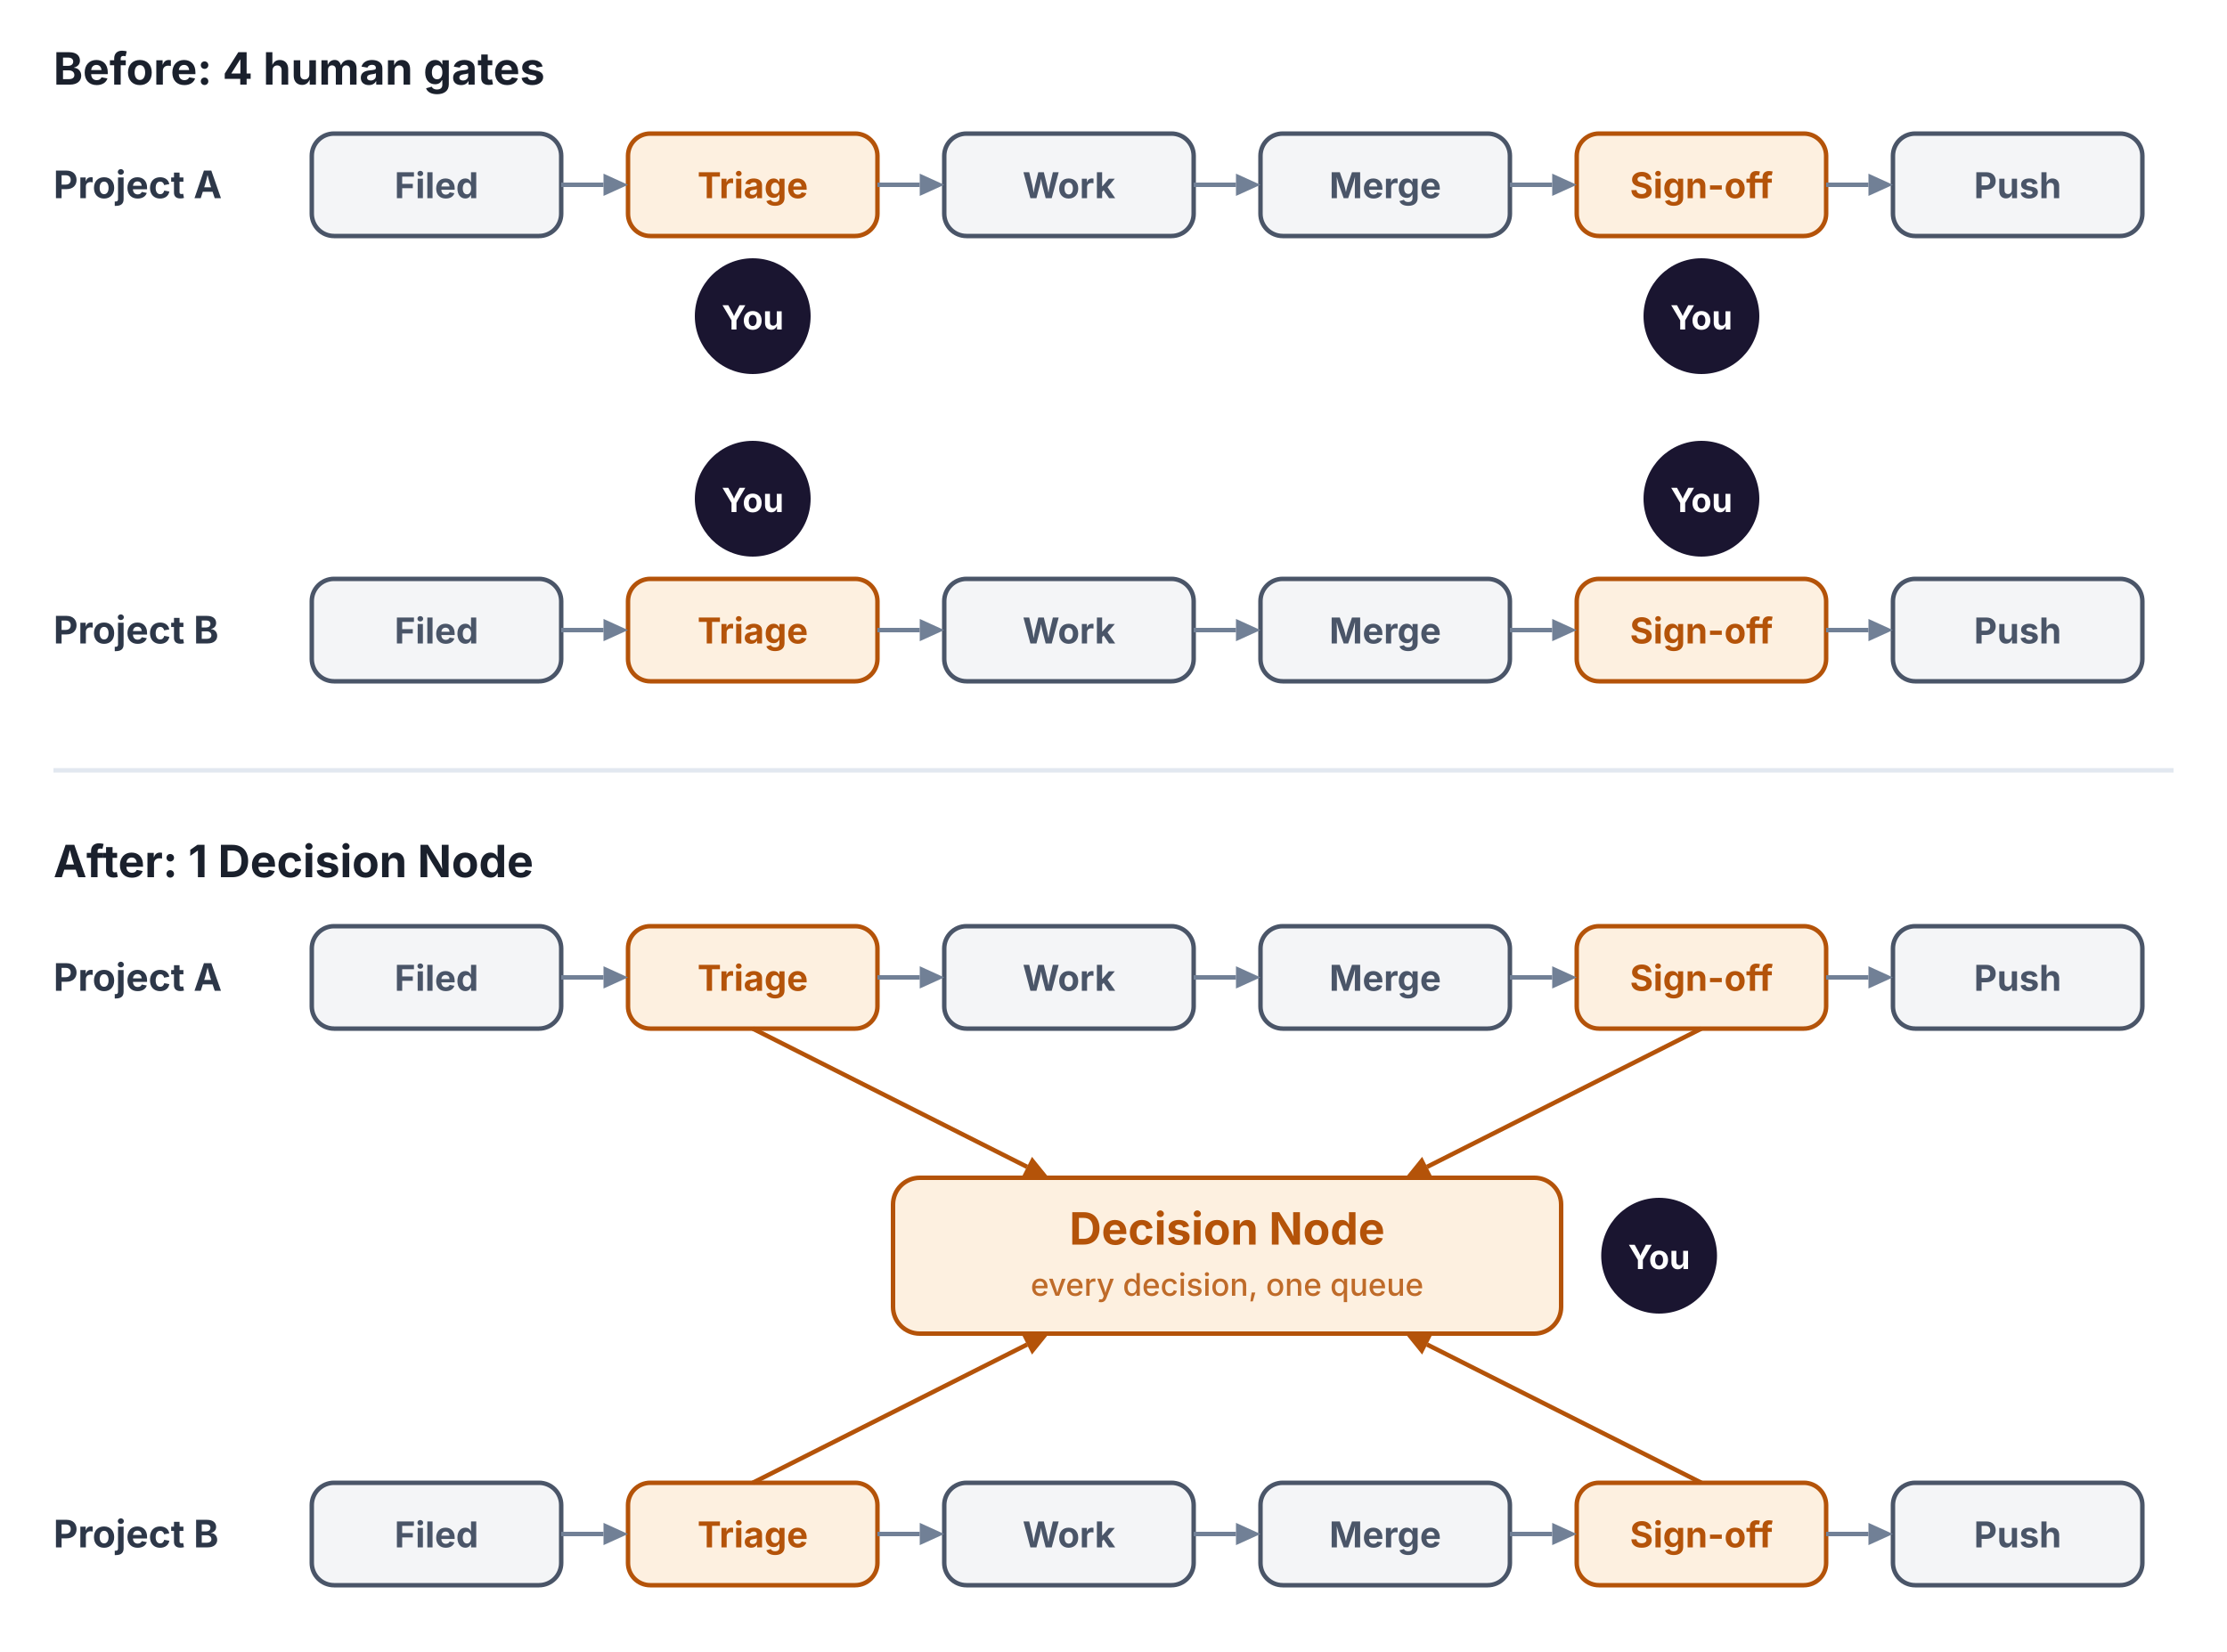
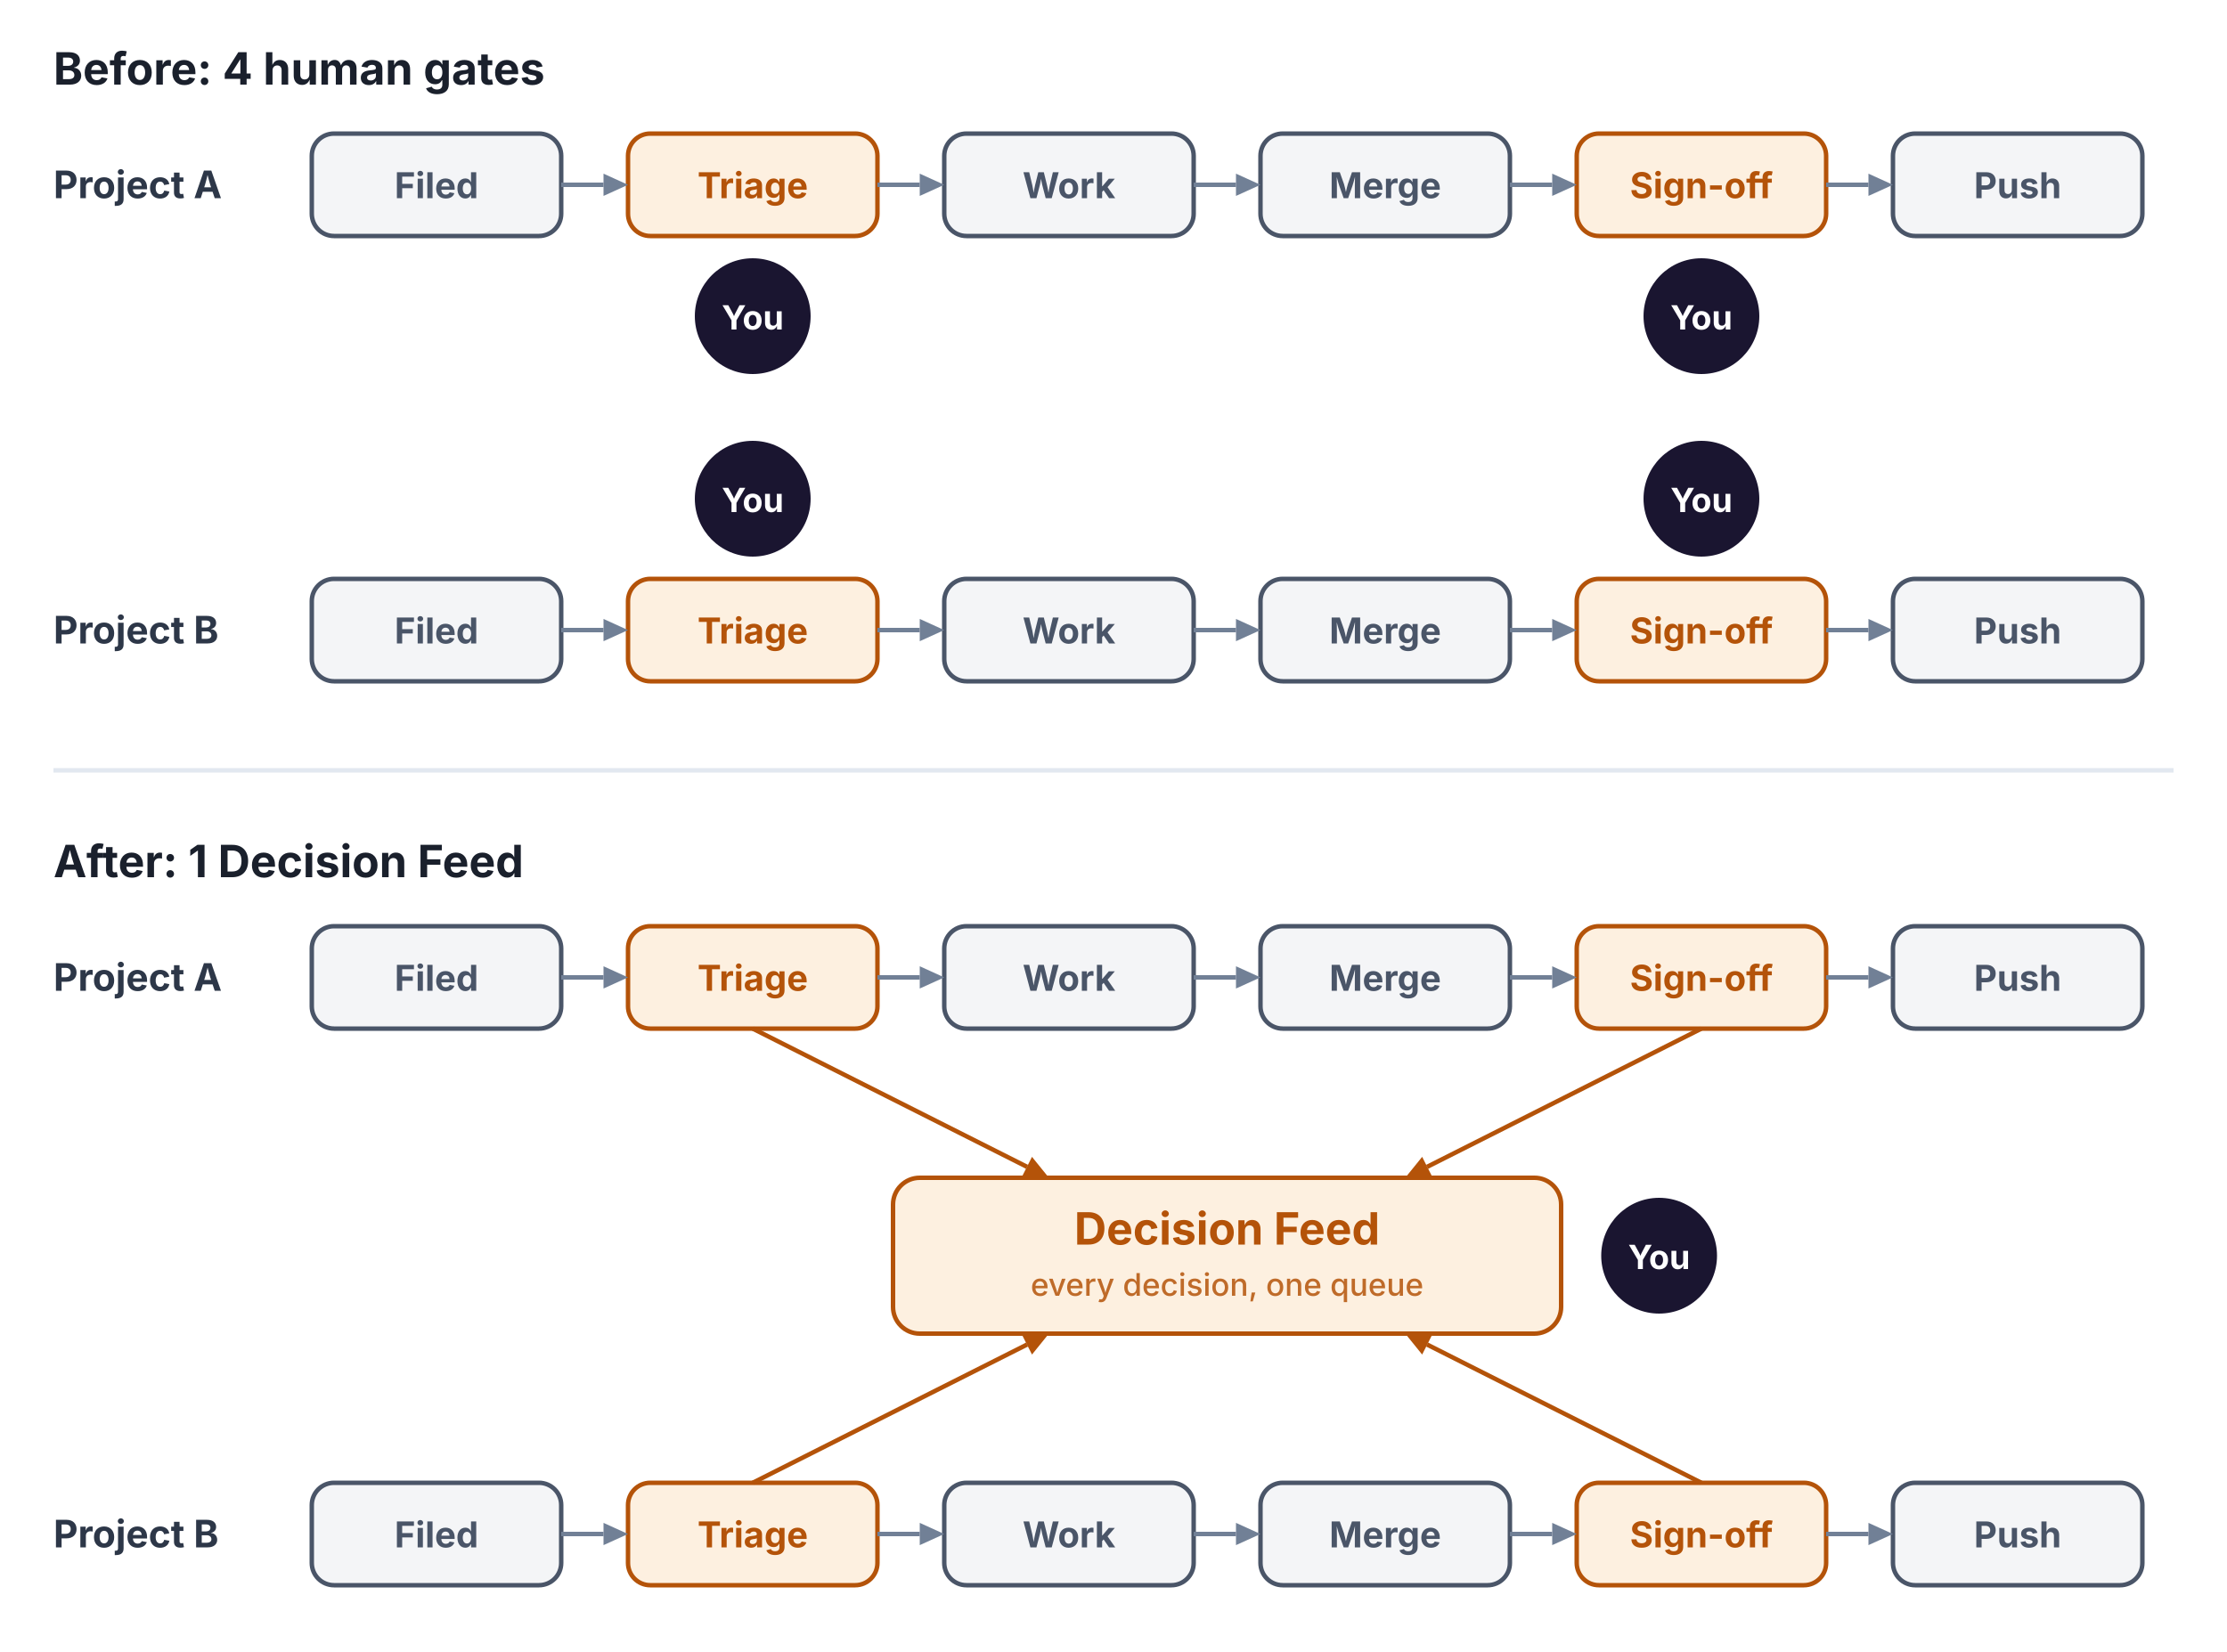
<svg xmlns="http://www.w3.org/2000/svg" viewBox="0 0 1000 742" font-family="Inter, -apple-system, 'Segoe UI', Helvetica, Arial, sans-serif">
  <rect x="0" y="0" width="1000" height="742" fill="#ffffff" />
  <text x="24" y="38" text-anchor="start" font-size="20" font-weight="700" fill="#1a202c">Before: 4 human gates</text>
  <text x="24" y="89" text-anchor="start" font-size="17" font-weight="700" fill="#2d3748">Project A</text>
  <rect x="140" y="60" width="112" height="46" rx="10" fill="#f4f5f7" stroke="#4a5568" stroke-width="2" />
  <text x="196" y="89" text-anchor="middle" font-size="16" font-weight="700" fill="#4a5568">Filed</text>
  <rect x="282" y="60" width="112" height="46" rx="10" fill="#fdf0e0" stroke="#b45309" stroke-width="2" />
  <text x="338" y="89" text-anchor="middle" font-size="16" font-weight="700" fill="#b45309">Triage</text>
  <line x1="252" y1="83" x2="271" y2="83" stroke="#718096" stroke-width="2" />
  <polygon points="282,83 271,88 271,78" fill="#718096" />
  <rect x="424" y="60" width="112" height="46" rx="10" fill="#f4f5f7" stroke="#4a5568" stroke-width="2" />
  <text x="480" y="89" text-anchor="middle" font-size="16" font-weight="700" fill="#4a5568">Work</text>
  <line x1="394" y1="83" x2="413" y2="83" stroke="#718096" stroke-width="2" />
  <polygon points="424,83 413,88 413,78" fill="#718096" />
  <rect x="566" y="60" width="112" height="46" rx="10" fill="#f4f5f7" stroke="#4a5568" stroke-width="2" />
  <text x="622" y="89" text-anchor="middle" font-size="16" font-weight="700" fill="#4a5568">Merge</text>
  <line x1="536" y1="83" x2="555" y2="83" stroke="#718096" stroke-width="2" />
  <polygon points="566,83 555,88 555,78" fill="#718096" />
  <rect x="708" y="60" width="112" height="46" rx="10" fill="#fdf0e0" stroke="#b45309" stroke-width="2" />
  <text x="764" y="89" text-anchor="middle" font-size="16" font-weight="700" fill="#b45309">Sign-off</text>
  <line x1="678" y1="83" x2="697" y2="83" stroke="#718096" stroke-width="2" />
  <polygon points="708,83 697,88 697,78" fill="#718096" />
  <rect x="850" y="60" width="112" height="46" rx="10" fill="#f4f5f7" stroke="#4a5568" stroke-width="2" />
  <text x="906" y="89" text-anchor="middle" font-size="16" font-weight="700" fill="#4a5568">Push</text>
  <line x1="820" y1="83" x2="839" y2="83" stroke="#718096" stroke-width="2" />
  <polygon points="850,83 839,88 839,78" fill="#718096" />
  <text x="24" y="289" text-anchor="start" font-size="17" font-weight="700" fill="#2d3748">Project B</text>
  <rect x="140" y="260" width="112" height="46" rx="10" fill="#f4f5f7" stroke="#4a5568" stroke-width="2" />
  <text x="196" y="289" text-anchor="middle" font-size="16" font-weight="700" fill="#4a5568">Filed</text>
  <rect x="282" y="260" width="112" height="46" rx="10" fill="#fdf0e0" stroke="#b45309" stroke-width="2" />
  <text x="338" y="289" text-anchor="middle" font-size="16" font-weight="700" fill="#b45309">Triage</text>
  <line x1="252" y1="283" x2="271" y2="283" stroke="#718096" stroke-width="2" />
  <polygon points="282,283 271,288 271,278" fill="#718096" />
  <rect x="424" y="260" width="112" height="46" rx="10" fill="#f4f5f7" stroke="#4a5568" stroke-width="2" />
  <text x="480" y="289" text-anchor="middle" font-size="16" font-weight="700" fill="#4a5568">Work</text>
  <line x1="394" y1="283" x2="413" y2="283" stroke="#718096" stroke-width="2" />
  <polygon points="424,283 413,288 413,278" fill="#718096" />
  <rect x="566" y="260" width="112" height="46" rx="10" fill="#f4f5f7" stroke="#4a5568" stroke-width="2" />
  <text x="622" y="289" text-anchor="middle" font-size="16" font-weight="700" fill="#4a5568">Merge</text>
  <line x1="536" y1="283" x2="555" y2="283" stroke="#718096" stroke-width="2" />
  <polygon points="566,283 555,288 555,278" fill="#718096" />
  <rect x="708" y="260" width="112" height="46" rx="10" fill="#fdf0e0" stroke="#b45309" stroke-width="2" />
  <text x="764" y="289" text-anchor="middle" font-size="16" font-weight="700" fill="#b45309">Sign-off</text>
  <line x1="678" y1="283" x2="697" y2="283" stroke="#718096" stroke-width="2" />
  <polygon points="708,283 697,288 697,278" fill="#718096" />
  <rect x="850" y="260" width="112" height="46" rx="10" fill="#f4f5f7" stroke="#4a5568" stroke-width="2" />
  <text x="906" y="289" text-anchor="middle" font-size="16" font-weight="700" fill="#4a5568">Push</text>
  <line x1="820" y1="283" x2="839" y2="283" stroke="#718096" stroke-width="2" />
  <polygon points="850,283 839,288 839,278" fill="#718096" />
  <circle cx="338" cy="142" r="26" fill="#1a1530" />
  <text x="338" y="148" text-anchor="middle" font-size="15" font-weight="700" fill="#ffffff">You</text>
  <circle cx="338" cy="224" r="26" fill="#1a1530" />
  <text x="338" y="230" text-anchor="middle" font-size="15" font-weight="700" fill="#ffffff">You</text>
  <circle cx="764" cy="142" r="26" fill="#1a1530" />
  <text x="764" y="148" text-anchor="middle" font-size="15" font-weight="700" fill="#ffffff">You</text>
  <circle cx="764" cy="224" r="26" fill="#1a1530" />
  <text x="764" y="230" text-anchor="middle" font-size="15" font-weight="700" fill="#ffffff">You</text>
  <line x1="24" y1="346" x2="976" y2="346" stroke="#e2e8f0" stroke-width="2" />
-   <text x="24" y="394" text-anchor="start" font-size="20" font-weight="700" fill="#1a202c">After: 1 Decision Node</text>
+   <text x="24" y="394" text-anchor="start" font-size="20" font-weight="700" fill="#1a202c">After: 1 Decision Feed</text>
  <text x="24" y="445" text-anchor="start" font-size="17" font-weight="700" fill="#2d3748">Project A</text>
  <rect x="140" y="416" width="112" height="46" rx="10" fill="#f4f5f7" stroke="#4a5568" stroke-width="2" />
  <text x="196" y="445" text-anchor="middle" font-size="16" font-weight="700" fill="#4a5568">Filed</text>
  <rect x="282" y="416" width="112" height="46" rx="10" fill="#fdf0e0" stroke="#b45309" stroke-width="2" />
  <text x="338" y="445" text-anchor="middle" font-size="16" font-weight="700" fill="#b45309">Triage</text>
  <line x1="252" y1="439" x2="271" y2="439" stroke="#718096" stroke-width="2" />
  <polygon points="282,439 271,444 271,434" fill="#718096" />
  <rect x="424" y="416" width="112" height="46" rx="10" fill="#f4f5f7" stroke="#4a5568" stroke-width="2" />
  <text x="480" y="445" text-anchor="middle" font-size="16" font-weight="700" fill="#4a5568">Work</text>
  <line x1="394" y1="439" x2="413" y2="439" stroke="#718096" stroke-width="2" />
  <polygon points="424,439 413,444 413,434" fill="#718096" />
  <rect x="566" y="416" width="112" height="46" rx="10" fill="#f4f5f7" stroke="#4a5568" stroke-width="2" />
  <text x="622" y="445" text-anchor="middle" font-size="16" font-weight="700" fill="#4a5568">Merge</text>
  <line x1="536" y1="439" x2="555" y2="439" stroke="#718096" stroke-width="2" />
  <polygon points="566,439 555,444 555,434" fill="#718096" />
  <rect x="708" y="416" width="112" height="46" rx="10" fill="#fdf0e0" stroke="#b45309" stroke-width="2" />
  <text x="764" y="445" text-anchor="middle" font-size="16" font-weight="700" fill="#b45309">Sign-off</text>
  <line x1="678" y1="439" x2="697" y2="439" stroke="#718096" stroke-width="2" />
  <polygon points="708,439 697,444 697,434" fill="#718096" />
  <rect x="850" y="416" width="112" height="46" rx="10" fill="#f4f5f7" stroke="#4a5568" stroke-width="2" />
  <text x="906" y="445" text-anchor="middle" font-size="16" font-weight="700" fill="#4a5568">Push</text>
  <line x1="820" y1="439" x2="839" y2="439" stroke="#718096" stroke-width="2" />
  <polygon points="850,439 839,444 839,434" fill="#718096" />
  <text x="24" y="695" text-anchor="start" font-size="17" font-weight="700" fill="#2d3748">Project B</text>
  <rect x="140" y="666" width="112" height="46" rx="10" fill="#f4f5f7" stroke="#4a5568" stroke-width="2" />
  <text x="196" y="695" text-anchor="middle" font-size="16" font-weight="700" fill="#4a5568">Filed</text>
  <rect x="282" y="666" width="112" height="46" rx="10" fill="#fdf0e0" stroke="#b45309" stroke-width="2" />
  <text x="338" y="695" text-anchor="middle" font-size="16" font-weight="700" fill="#b45309">Triage</text>
  <line x1="252" y1="689" x2="271" y2="689" stroke="#718096" stroke-width="2" />
  <polygon points="282,689 271,694 271,684" fill="#718096" />
  <rect x="424" y="666" width="112" height="46" rx="10" fill="#f4f5f7" stroke="#4a5568" stroke-width="2" />
  <text x="480" y="695" text-anchor="middle" font-size="16" font-weight="700" fill="#4a5568">Work</text>
  <line x1="394" y1="689" x2="413" y2="689" stroke="#718096" stroke-width="2" />
  <polygon points="424,689 413,694 413,684" fill="#718096" />
  <rect x="566" y="666" width="112" height="46" rx="10" fill="#f4f5f7" stroke="#4a5568" stroke-width="2" />
  <text x="622" y="695" text-anchor="middle" font-size="16" font-weight="700" fill="#4a5568">Merge</text>
  <line x1="536" y1="689" x2="555" y2="689" stroke="#718096" stroke-width="2" />
  <polygon points="566,689 555,694 555,684" fill="#718096" />
  <rect x="708" y="666" width="112" height="46" rx="10" fill="#fdf0e0" stroke="#b45309" stroke-width="2" />
  <text x="764" y="695" text-anchor="middle" font-size="16" font-weight="700" fill="#b45309">Sign-off</text>
  <line x1="678" y1="689" x2="697" y2="689" stroke="#718096" stroke-width="2" />
  <polygon points="708,689 697,694 697,684" fill="#718096" />
  <rect x="850" y="666" width="112" height="46" rx="10" fill="#f4f5f7" stroke="#4a5568" stroke-width="2" />
  <text x="906" y="695" text-anchor="middle" font-size="16" font-weight="700" fill="#4a5568">Push</text>
  <line x1="820" y1="689" x2="839" y2="689" stroke="#718096" stroke-width="2" />
  <polygon points="850,689 839,694 839,684" fill="#718096" />
  <line x1="338" y1="462" x2="461.2" y2="524.1" stroke="#b45309" stroke-width="2" />
  <polygon points="471,529 458.9,528.5 463.4,519.6" fill="#b45309" />
  <line x1="338" y1="666" x2="461.2" y2="603.9" stroke="#b45309" stroke-width="2" />
  <polygon points="471,599 463.4,608.4 458.9,599.5" fill="#b45309" />
  <line x1="764" y1="462" x2="640.8" y2="524.1" stroke="#b45309" stroke-width="2" />
  <polygon points="631,529 638.6,519.6 643.1,528.5" fill="#b45309" />
  <line x1="764" y1="666" x2="640.8" y2="603.9" stroke="#b45309" stroke-width="2" />
  <polygon points="631,599 643.1,599.5 638.6,608.4" fill="#b45309" />
  <rect x="401" y="529" width="300" height="70" rx="12" fill="#fdf0e0" stroke="#b45309" stroke-width="2" />
-   <text x="551" y="559" text-anchor="middle" font-size="20" font-weight="700" fill="#b45309">Decision Node</text>
+   <text x="551" y="559" text-anchor="middle" font-size="20" font-weight="700" fill="#b45309">Decision Feed</text>
  <text x="551" y="582" text-anchor="middle" font-size="14" font-weight="500" fill="#b45309" opacity="0.85">every decision, one queue</text>
  <circle cx="745" cy="564" r="26" fill="#1a1530" />
  <text x="745" y="570" text-anchor="middle" font-size="15" font-weight="700" fill="#ffffff">You</text>
</svg>
